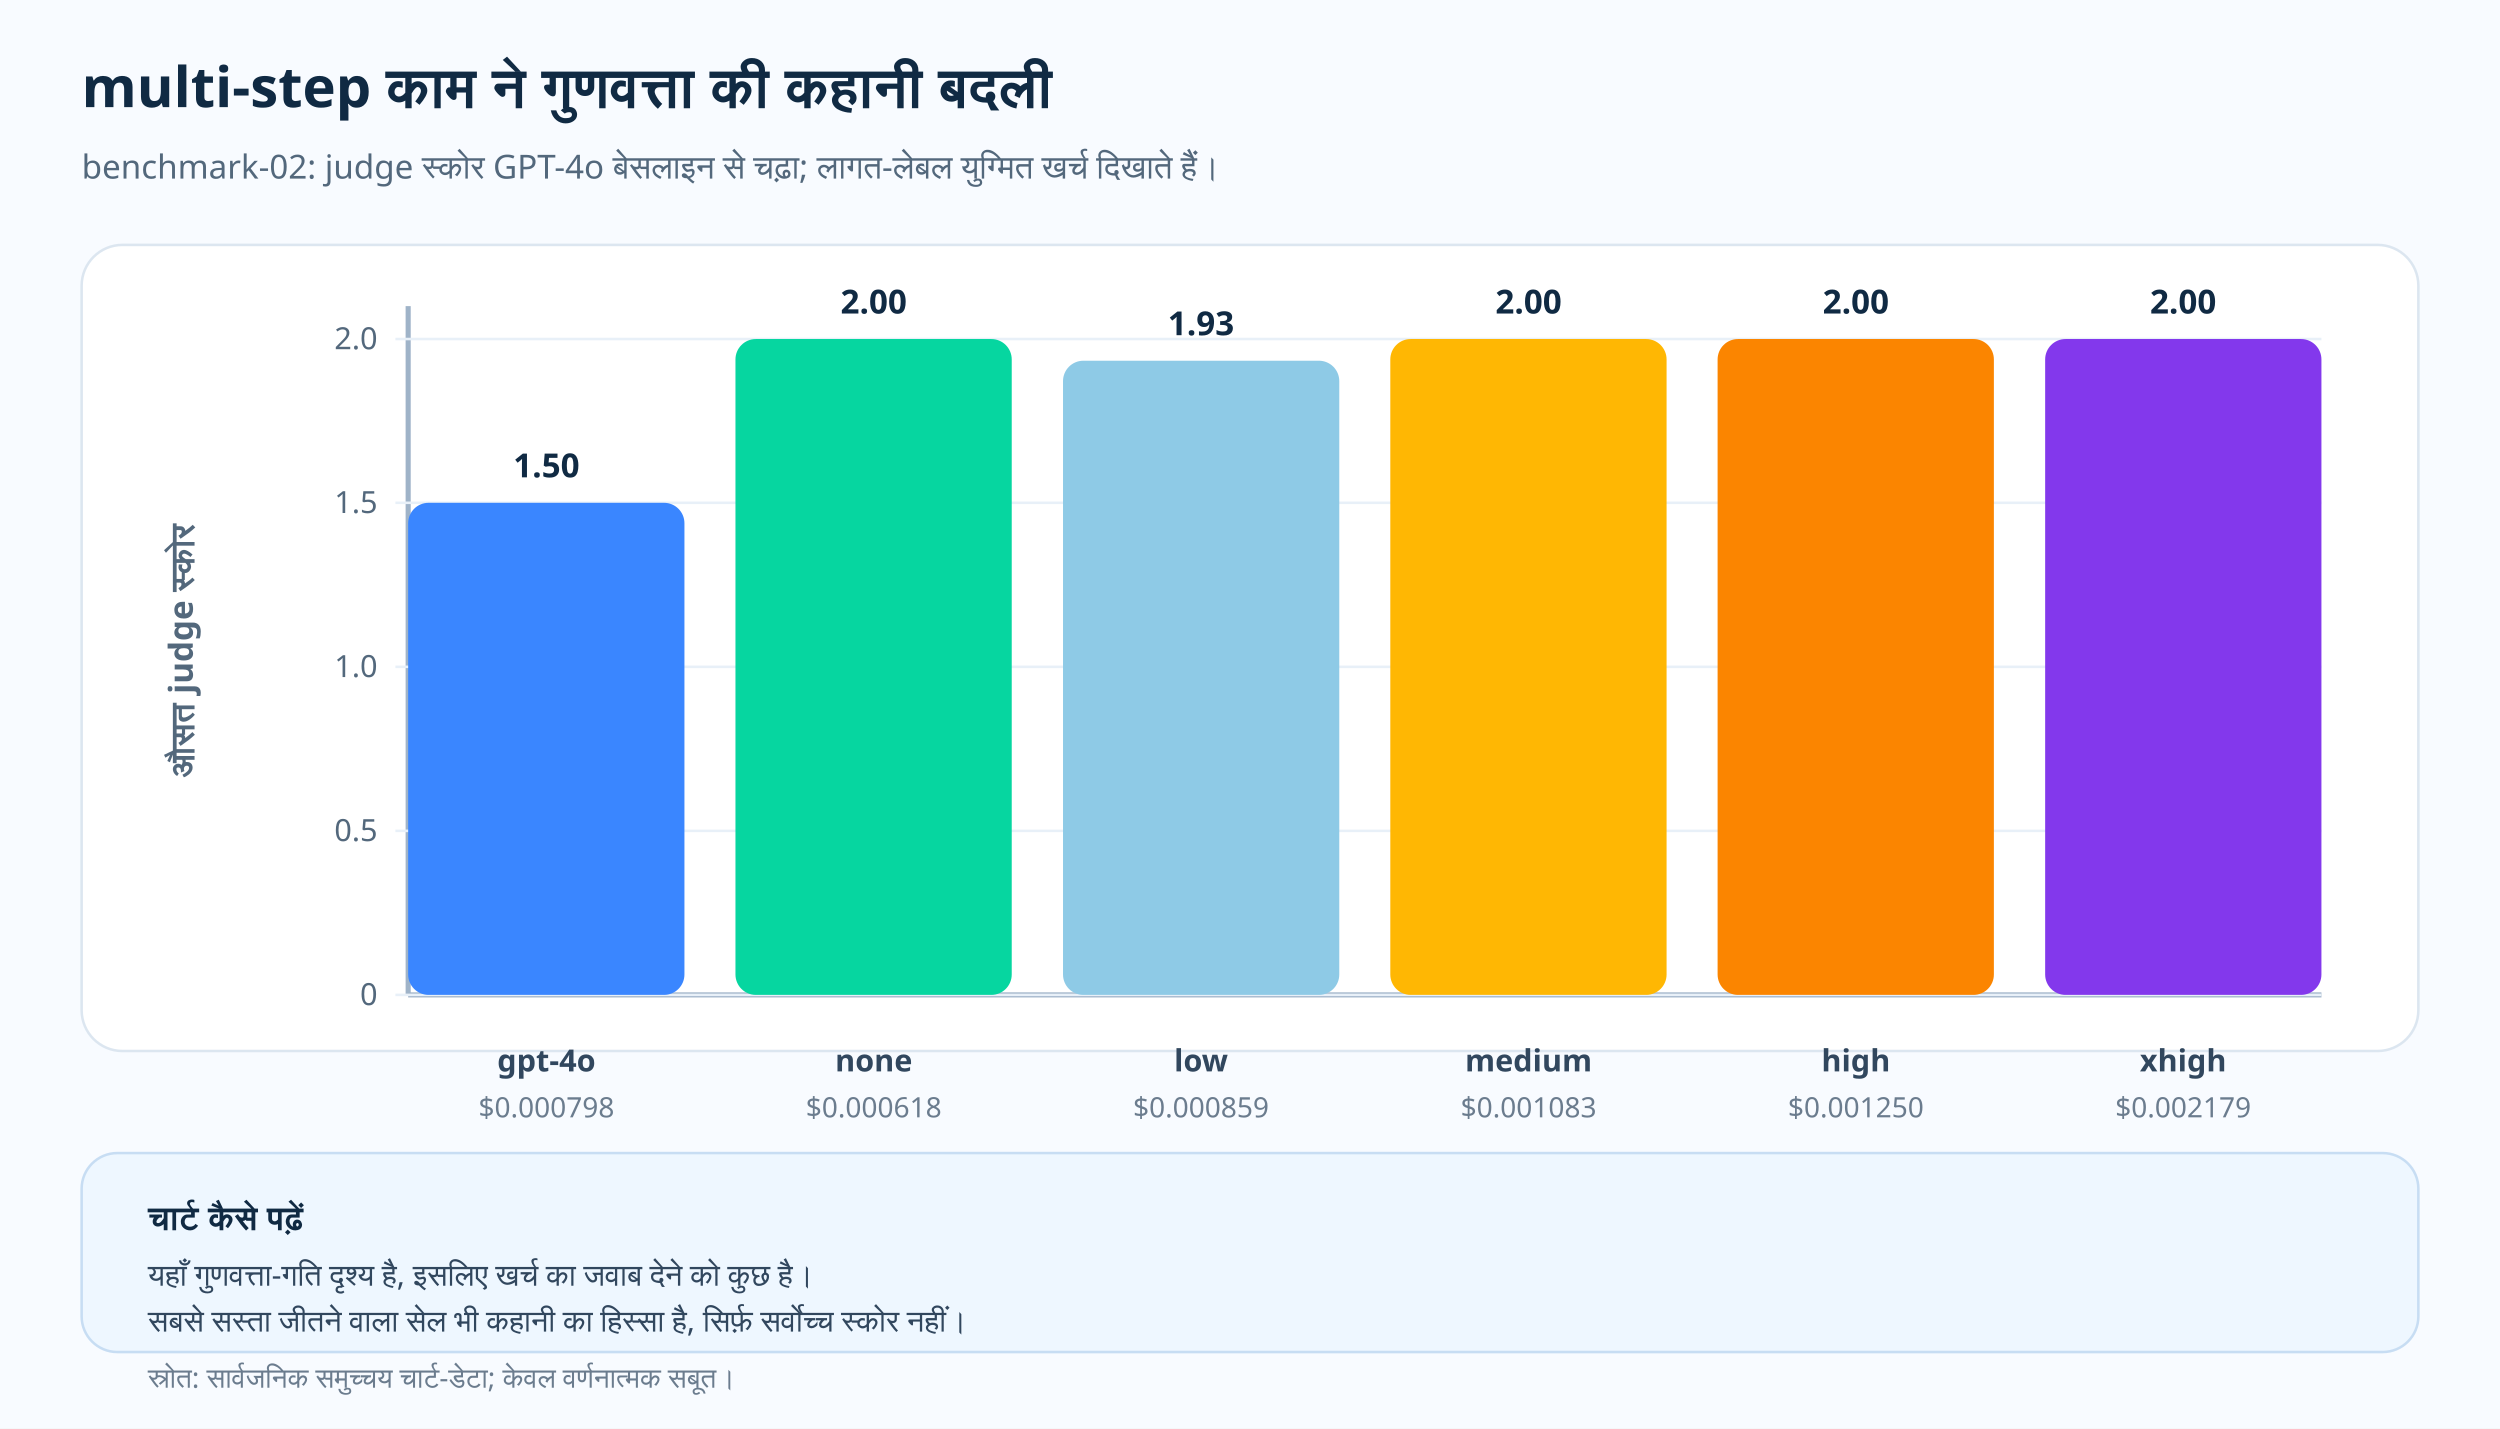
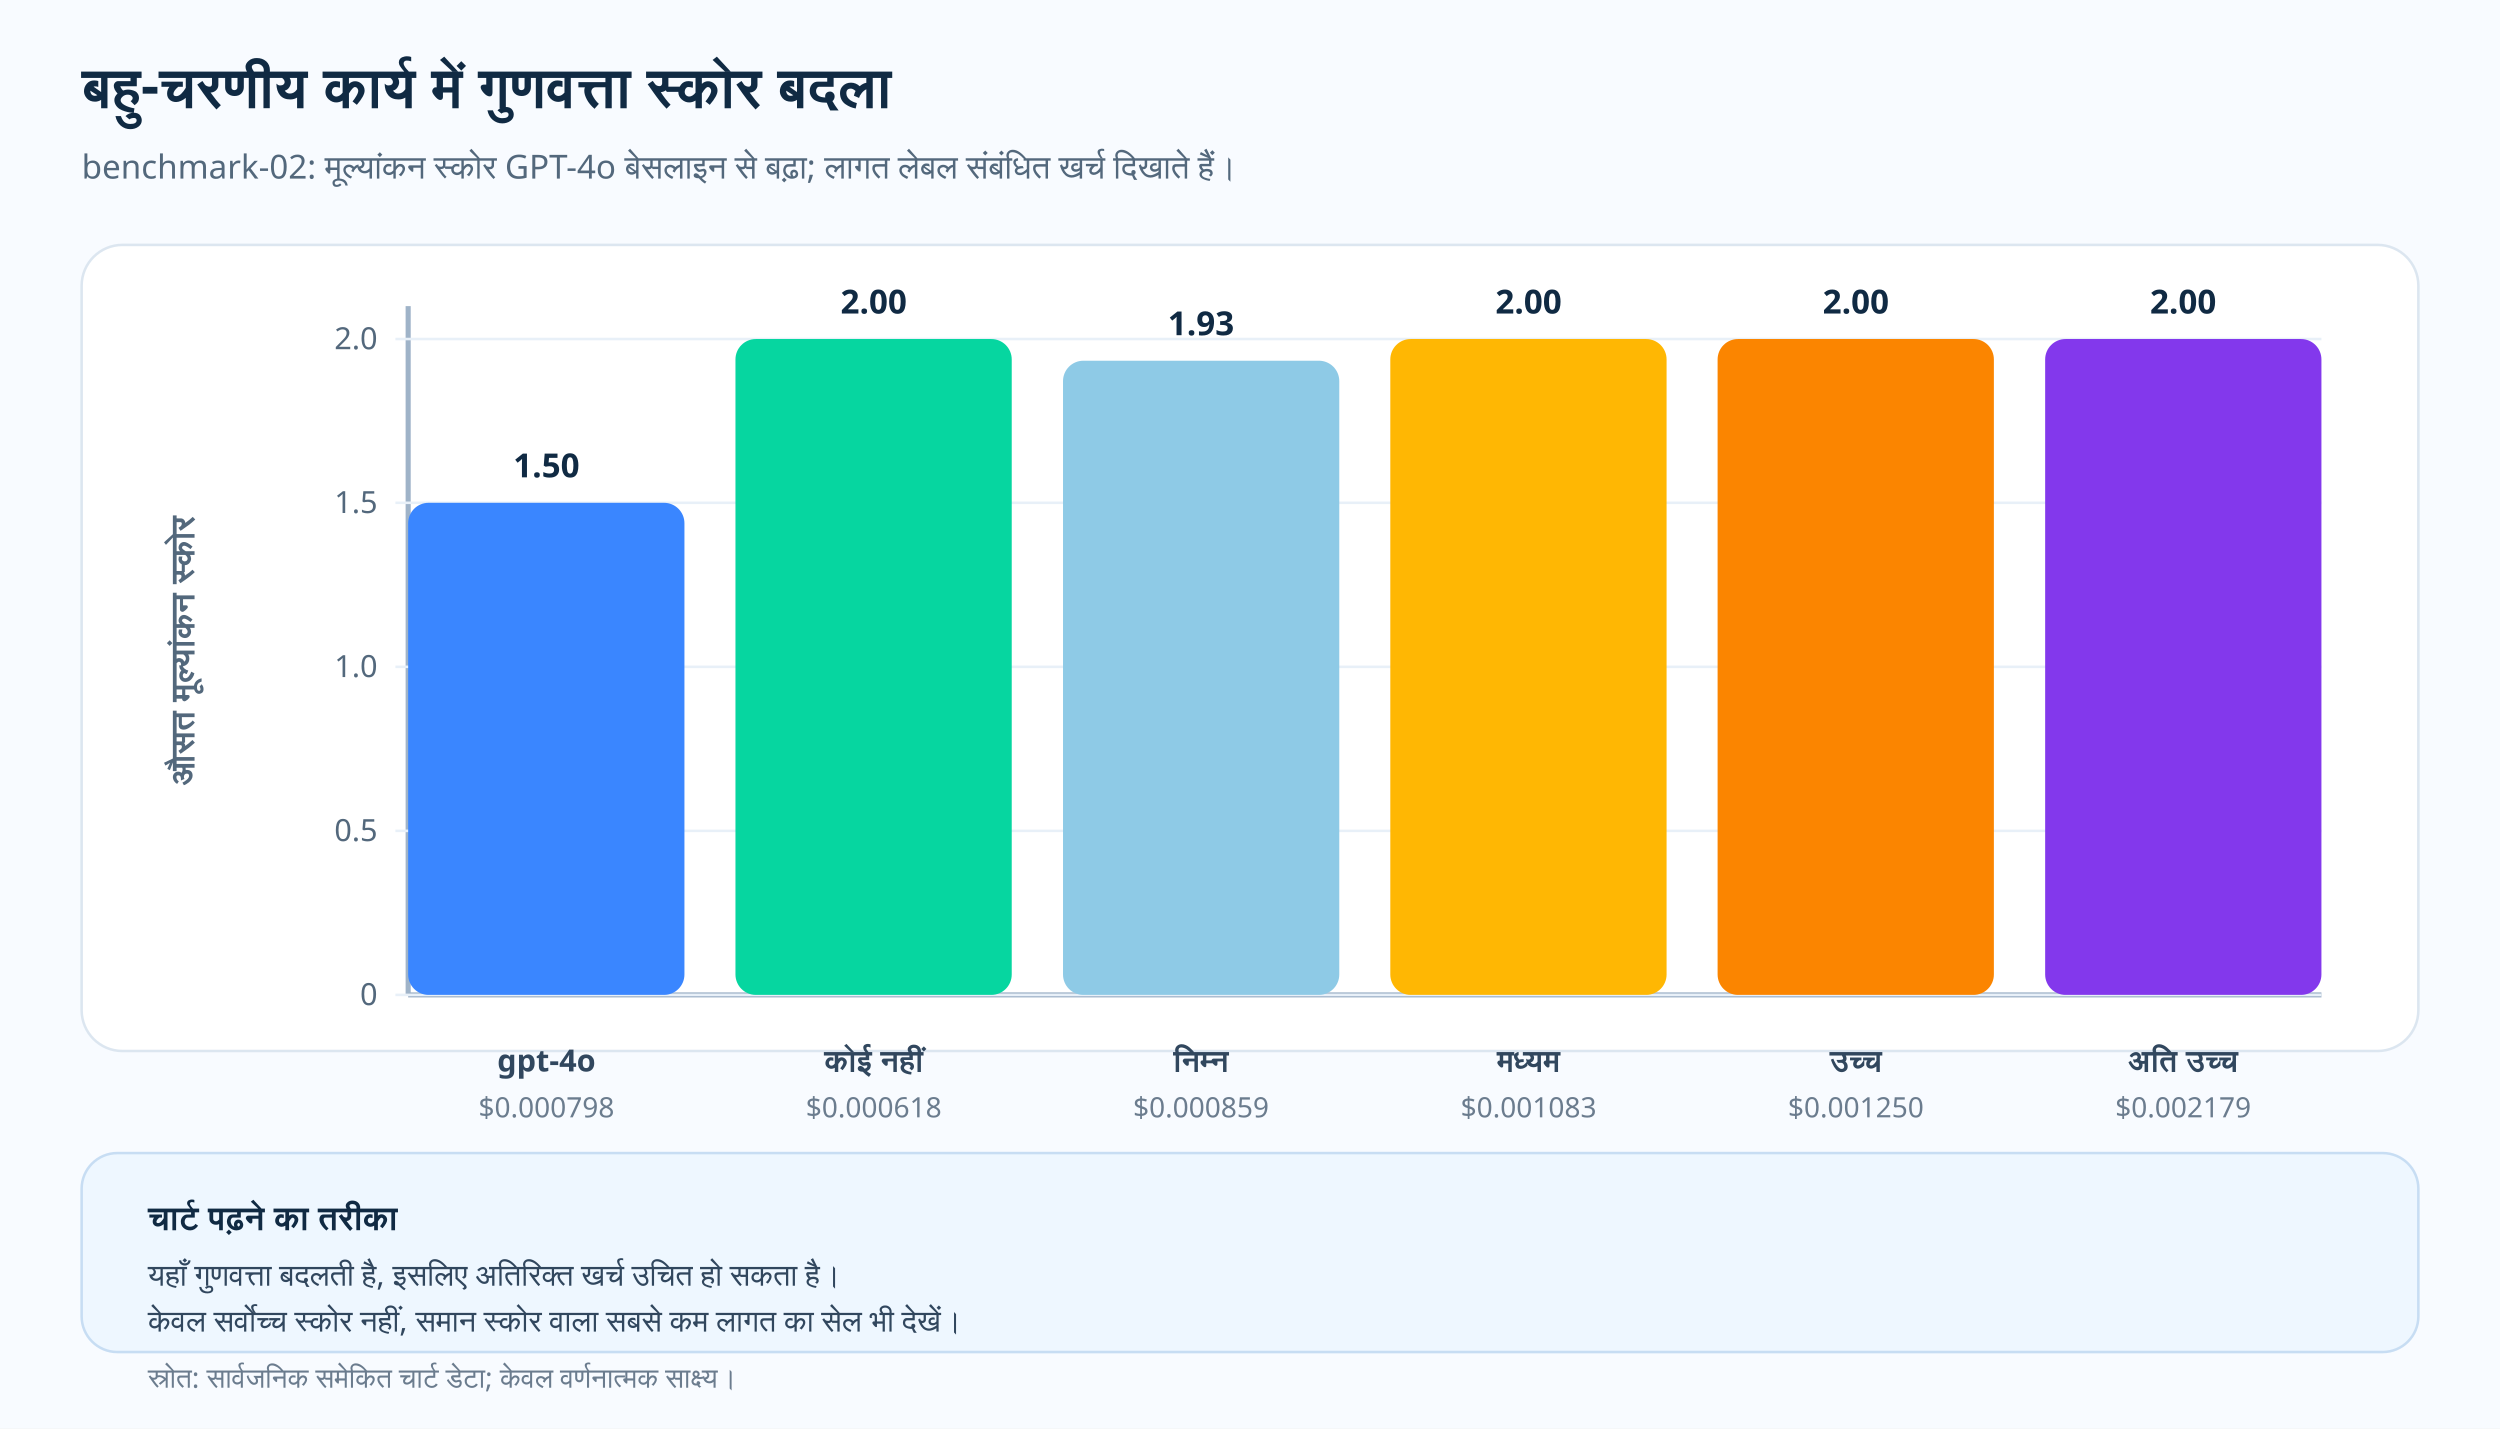
<svg xmlns="http://www.w3.org/2000/svg" role="img" aria-labelledby="title desc" viewBox="0 0 980 560">
  <rect width="980" height="560" fill="#f8fbff" />
-   <text x="32" y="42" font-family="Segoe UI, system-ui, sans-serif" font-size="22" font-weight="700" fill="#102a43">multi-step काम ने गुणवत्ता की कहानी बदली</text>
-   <text x="32" y="70" font-family="Segoe UI, system-ui, sans-serif" font-size="13" fill="#53687c">benchmark-02: judge स्कोर GPT-4o बेसलाइन से चढ़ा; लागत-लेबल युग्मित खर्च दिखाते हैं।</text>
+   <text x="32" y="42" font-family="Segoe UI, system-ui, sans-serif" font-size="22" font-weight="700" fill="#102a43">बहु-चरणीय कार्य में गुणवत्ता स्कोर बदला</text>
+   <text x="32" y="70" font-family="Segoe UI, system-ui, sans-serif" font-size="13" fill="#53687c">benchmark-02: मूल्यांकन स्कोर GPT-4o बेसलाइन से बढ़ा; लागत लेबल संबंधित खर्च दिखाते हैं।</text>
  <rect x="32" y="96" width="916" height="316" rx="16" fill="#fff" stroke="#dce6f0" />
  <line x1="160" y1="390" x2="910" y2="390" stroke="#9fb3c8" stroke-width="2" />
  <line x1="160" y1="120" x2="160" y2="390" stroke="#9fb3c8" stroke-width="2" />
  <line x1="155" y1="390.0" x2="910" y2="390.0" stroke="#e8f0f8" />
  <text x="148" y="394.0" text-anchor="end" font-family="Segoe UI, system-ui, sans-serif" font-size="12" fill="#53687c">0</text>
  <line x1="155" y1="325.7" x2="910" y2="325.7" stroke="#e8f0f8" />
  <text x="148" y="329.7" text-anchor="end" font-family="Segoe UI, system-ui, sans-serif" font-size="12" fill="#53687c">0.5</text>
  <line x1="155" y1="261.4" x2="910" y2="261.4" stroke="#e8f0f8" />
  <text x="148" y="265.4" text-anchor="end" font-family="Segoe UI, system-ui, sans-serif" font-size="12" fill="#53687c">1.0</text>
  <line x1="155" y1="197.1" x2="910" y2="197.1" stroke="#e8f0f8" />
  <text x="148" y="201.1" text-anchor="end" font-family="Segoe UI, system-ui, sans-serif" font-size="12" fill="#53687c">1.5</text>
  <line x1="155" y1="132.9" x2="910" y2="132.9" stroke="#e8f0f8" />
  <text x="148" y="136.9" text-anchor="end" font-family="Segoe UI, system-ui, sans-serif" font-size="12" fill="#53687c">2.0</text>
-   <text x="76" y="255.0" transform="rotate(-90 76 255.0)" text-anchor="middle" font-family="Segoe UI, system-ui, sans-serif" font-size="13" font-weight="700" fill="#53687c">औसत judge स्कोर</text>
+   <text x="76" y="255.0" transform="rotate(-90 76 255.0)" text-anchor="middle" font-family="Segoe UI, system-ui, sans-serif" font-size="13" font-weight="700" fill="#53687c">औसत मूल्यांकन स्कोर</text>
  <rect x="160.0" y="197.1" width="108.3" height="192.9" rx="8" fill="#3a86ff" />
  <text x="214.2" y="187.1" text-anchor="middle" font-family="Segoe UI, system-ui, sans-serif" font-size="13" font-weight="700" fill="#102a43">1.50</text>
  <text x="214.2" y="420" text-anchor="middle" font-family="Segoe UI, system-ui, sans-serif" font-size="12" font-weight="700" fill="#31475e">gpt-4o</text>
  <text x="214.2" y="438" text-anchor="middle" font-family="Segoe UI, system-ui, sans-serif" font-size="11" fill="#6b7c8e">$0.000798</text>
  <rect x="288.3" y="132.9" width="108.3" height="257.1" rx="8" fill="#06d6a0" />
  <text x="342.5" y="122.9" text-anchor="middle" font-family="Segoe UI, system-ui, sans-serif" font-size="13" font-weight="700" fill="#102a43">2.00</text>
-   <text x="342.5" y="420" text-anchor="middle" font-family="Segoe UI, system-ui, sans-serif" font-size="12" font-weight="700" fill="#31475e">none</text>
+   <text x="342.5" y="420" text-anchor="middle" font-family="Segoe UI, system-ui, sans-serif" font-size="12" font-weight="700" fill="#31475e">कोई नहीं</text>
  <text x="342.5" y="438" text-anchor="middle" font-family="Segoe UI, system-ui, sans-serif" font-size="11" fill="#6b7c8e">$0.000618</text>
  <rect x="416.7" y="141.4" width="108.3" height="248.6" rx="8" fill="#8ecae6" />
  <text x="470.8" y="131.4" text-anchor="middle" font-family="Segoe UI, system-ui, sans-serif" font-size="13" font-weight="700" fill="#102a43">1.93</text>
-   <text x="470.8" y="420" text-anchor="middle" font-family="Segoe UI, system-ui, sans-serif" font-size="12" font-weight="700" fill="#31475e">low</text>
+   <text x="470.8" y="420" text-anchor="middle" font-family="Segoe UI, system-ui, sans-serif" font-size="12" font-weight="700" fill="#31475e">निम्न</text>
  <text x="470.8" y="438" text-anchor="middle" font-family="Segoe UI, system-ui, sans-serif" font-size="11" fill="#6b7c8e">$0.000859</text>
  <rect x="545.0" y="132.9" width="108.3" height="257.1" rx="8" fill="#ffb703" />
  <text x="599.2" y="122.9" text-anchor="middle" font-family="Segoe UI, system-ui, sans-serif" font-size="13" font-weight="700" fill="#102a43">2.00</text>
-   <text x="599.2" y="420" text-anchor="middle" font-family="Segoe UI, system-ui, sans-serif" font-size="12" font-weight="700" fill="#31475e">medium</text>
+   <text x="599.2" y="420" text-anchor="middle" font-family="Segoe UI, system-ui, sans-serif" font-size="12" font-weight="700" fill="#31475e">मध्यम</text>
  <text x="599.2" y="438" text-anchor="middle" font-family="Segoe UI, system-ui, sans-serif" font-size="11" fill="#6b7c8e">$0.001083</text>
  <rect x="673.3" y="132.9" width="108.3" height="257.1" rx="8" fill="#fb8500" />
  <text x="727.5" y="122.9" text-anchor="middle" font-family="Segoe UI, system-ui, sans-serif" font-size="13" font-weight="700" fill="#102a43">2.00</text>
-   <text x="727.5" y="420" text-anchor="middle" font-family="Segoe UI, system-ui, sans-serif" font-size="12" font-weight="700" fill="#31475e">high</text>
+   <text x="727.5" y="420" text-anchor="middle" font-family="Segoe UI, system-ui, sans-serif" font-size="12" font-weight="700" fill="#31475e">उच्च</text>
  <text x="727.5" y="438" text-anchor="middle" font-family="Segoe UI, system-ui, sans-serif" font-size="11" fill="#6b7c8e">$0.001250</text>
  <rect x="801.7" y="132.9" width="108.3" height="257.1" rx="8" fill="#8338ec" />
  <text x="855.8" y="122.9" text-anchor="middle" font-family="Segoe UI, system-ui, sans-serif" font-size="13" font-weight="700" fill="#102a43">2.00</text>
-   <text x="855.8" y="420" text-anchor="middle" font-family="Segoe UI, system-ui, sans-serif" font-size="12" font-weight="700" fill="#31475e">xhigh</text>
+   <text x="855.8" y="420" text-anchor="middle" font-family="Segoe UI, system-ui, sans-serif" font-size="12" font-weight="700" fill="#31475e">अति उच्च</text>
  <text x="855.8" y="438" text-anchor="middle" font-family="Segoe UI, system-ui, sans-serif" font-size="11" fill="#6b7c8e">$0.002179</text>
  <rect x="32" y="452" width="916" height="78" rx="14" fill="#eef7ff" stroke="#c7ddf3" />
-   <text x="58" y="482" font-family="Segoe UI, system-ui, sans-serif" font-size="13" font-weight="700" fill="#102a43">चार्ट कैसे पढ़ें</text>
-   <text x="58" y="504" font-family="Segoe UI, system-ui, sans-serif" font-size="12" fill="#31475e">यहाँ गुणवत्ता-गति दृश्य है, इसलिए खर्च का जवाब देने को कुछ है।</text>
-   <text x="58" y="522" font-family="Segoe UI, system-ui, sans-serif" font-size="12" fill="#31475e">सबसे सस्ता जीतने वाला सेल भी कहानी का हिस्सा है, सिर्फ़ सर्वोच्च स्कोर नहीं।</text>
-   <text x="58" y="544" font-family="Segoe UI, system-ui, sans-serif" font-size="11" fill="#6b7c8e">स्रोत: सार्वजनिक समुच्चय चार्ट-डेटा; केवल वर्णनात्मक सबूत।</text>
+   <text x="58" y="482" font-family="Segoe UI, system-ui, sans-serif" font-size="13" font-weight="700" fill="#102a43">चार्ट पढ़ने का तरीका</text>
+   <text x="58" y="504" font-family="Segoe UI, system-ui, sans-serif" font-size="12" fill="#31475e">यहाँ गुणवत्ता बदलती है, इसलिए अतिरिक्त खर्च उचित हो सकता है।</text>
+   <text x="58" y="522" font-family="Segoe UI, system-ui, sans-serif" font-size="12" fill="#31475e">केवल सर्वोच्च स्कोर नहीं, समान स्कोर वाला सबसे कम लागत का सेल भी देखें।</text>
+   <text x="58" y="544" font-family="Segoe UI, system-ui, sans-serif" font-size="11" fill="#6b7c8e">स्रोत: सार्वजनिक समेकित चार्ट डेटा; केवल वर्णनात्मक साक्ष्य।</text>
</svg>
